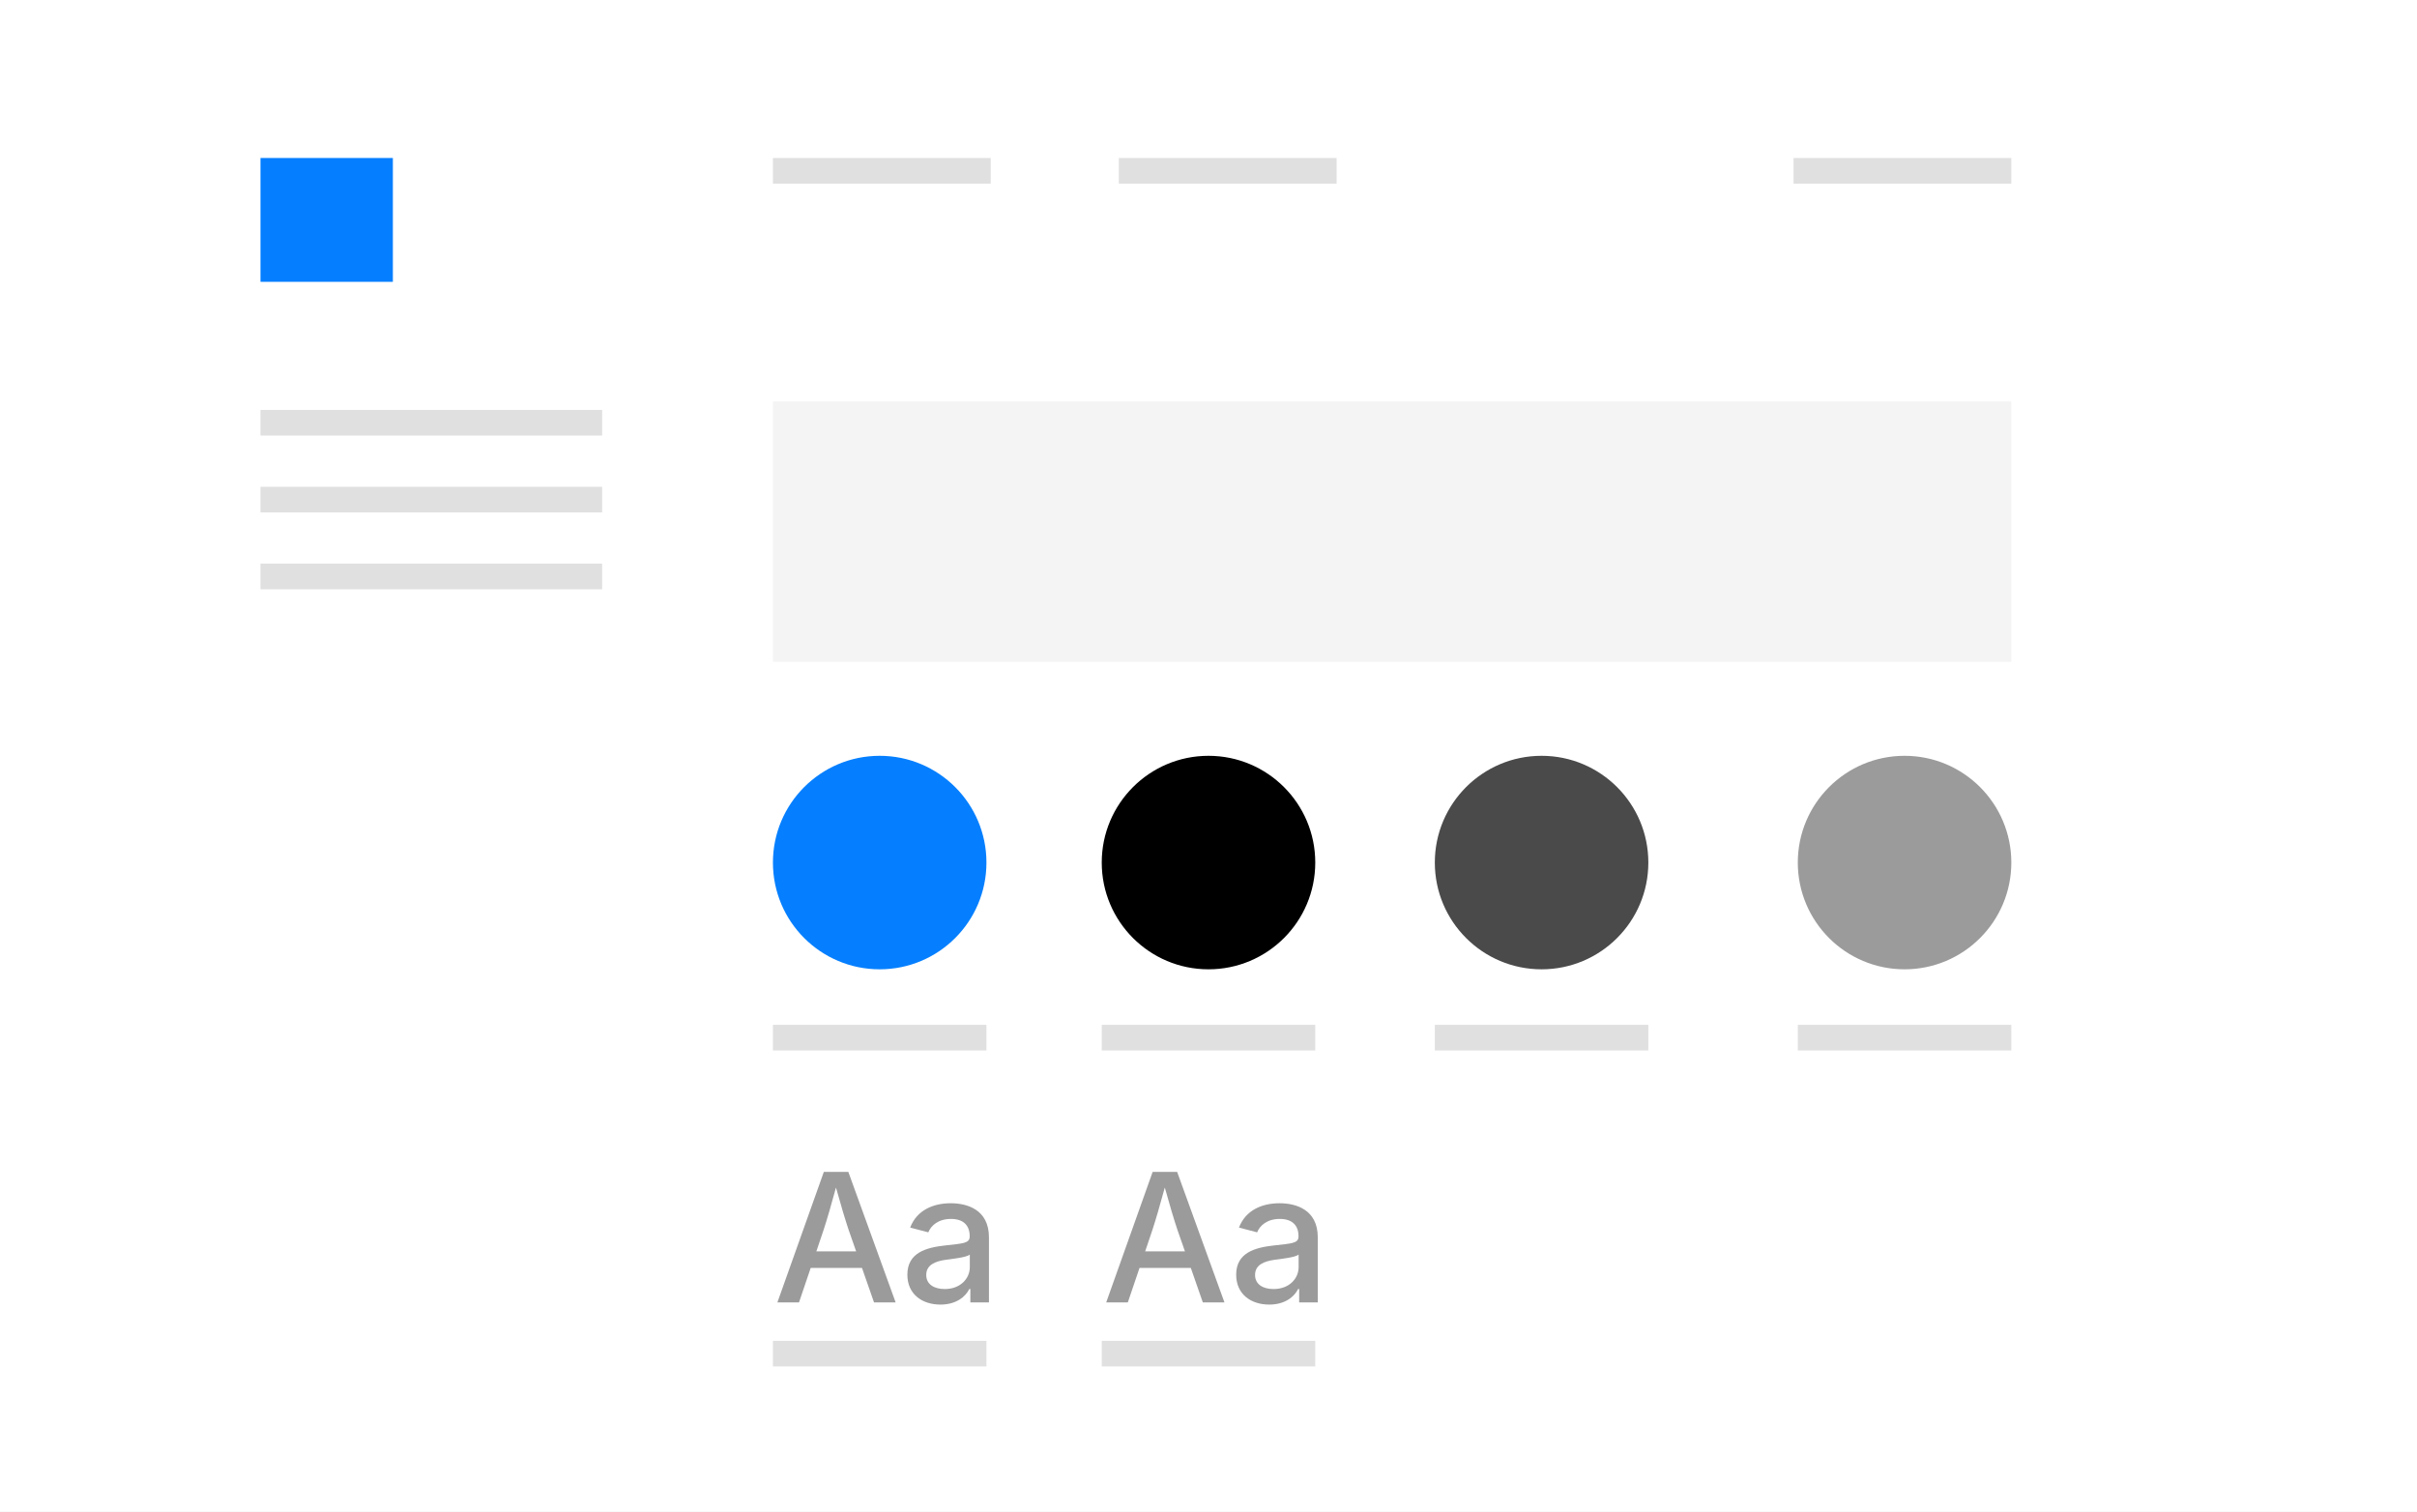
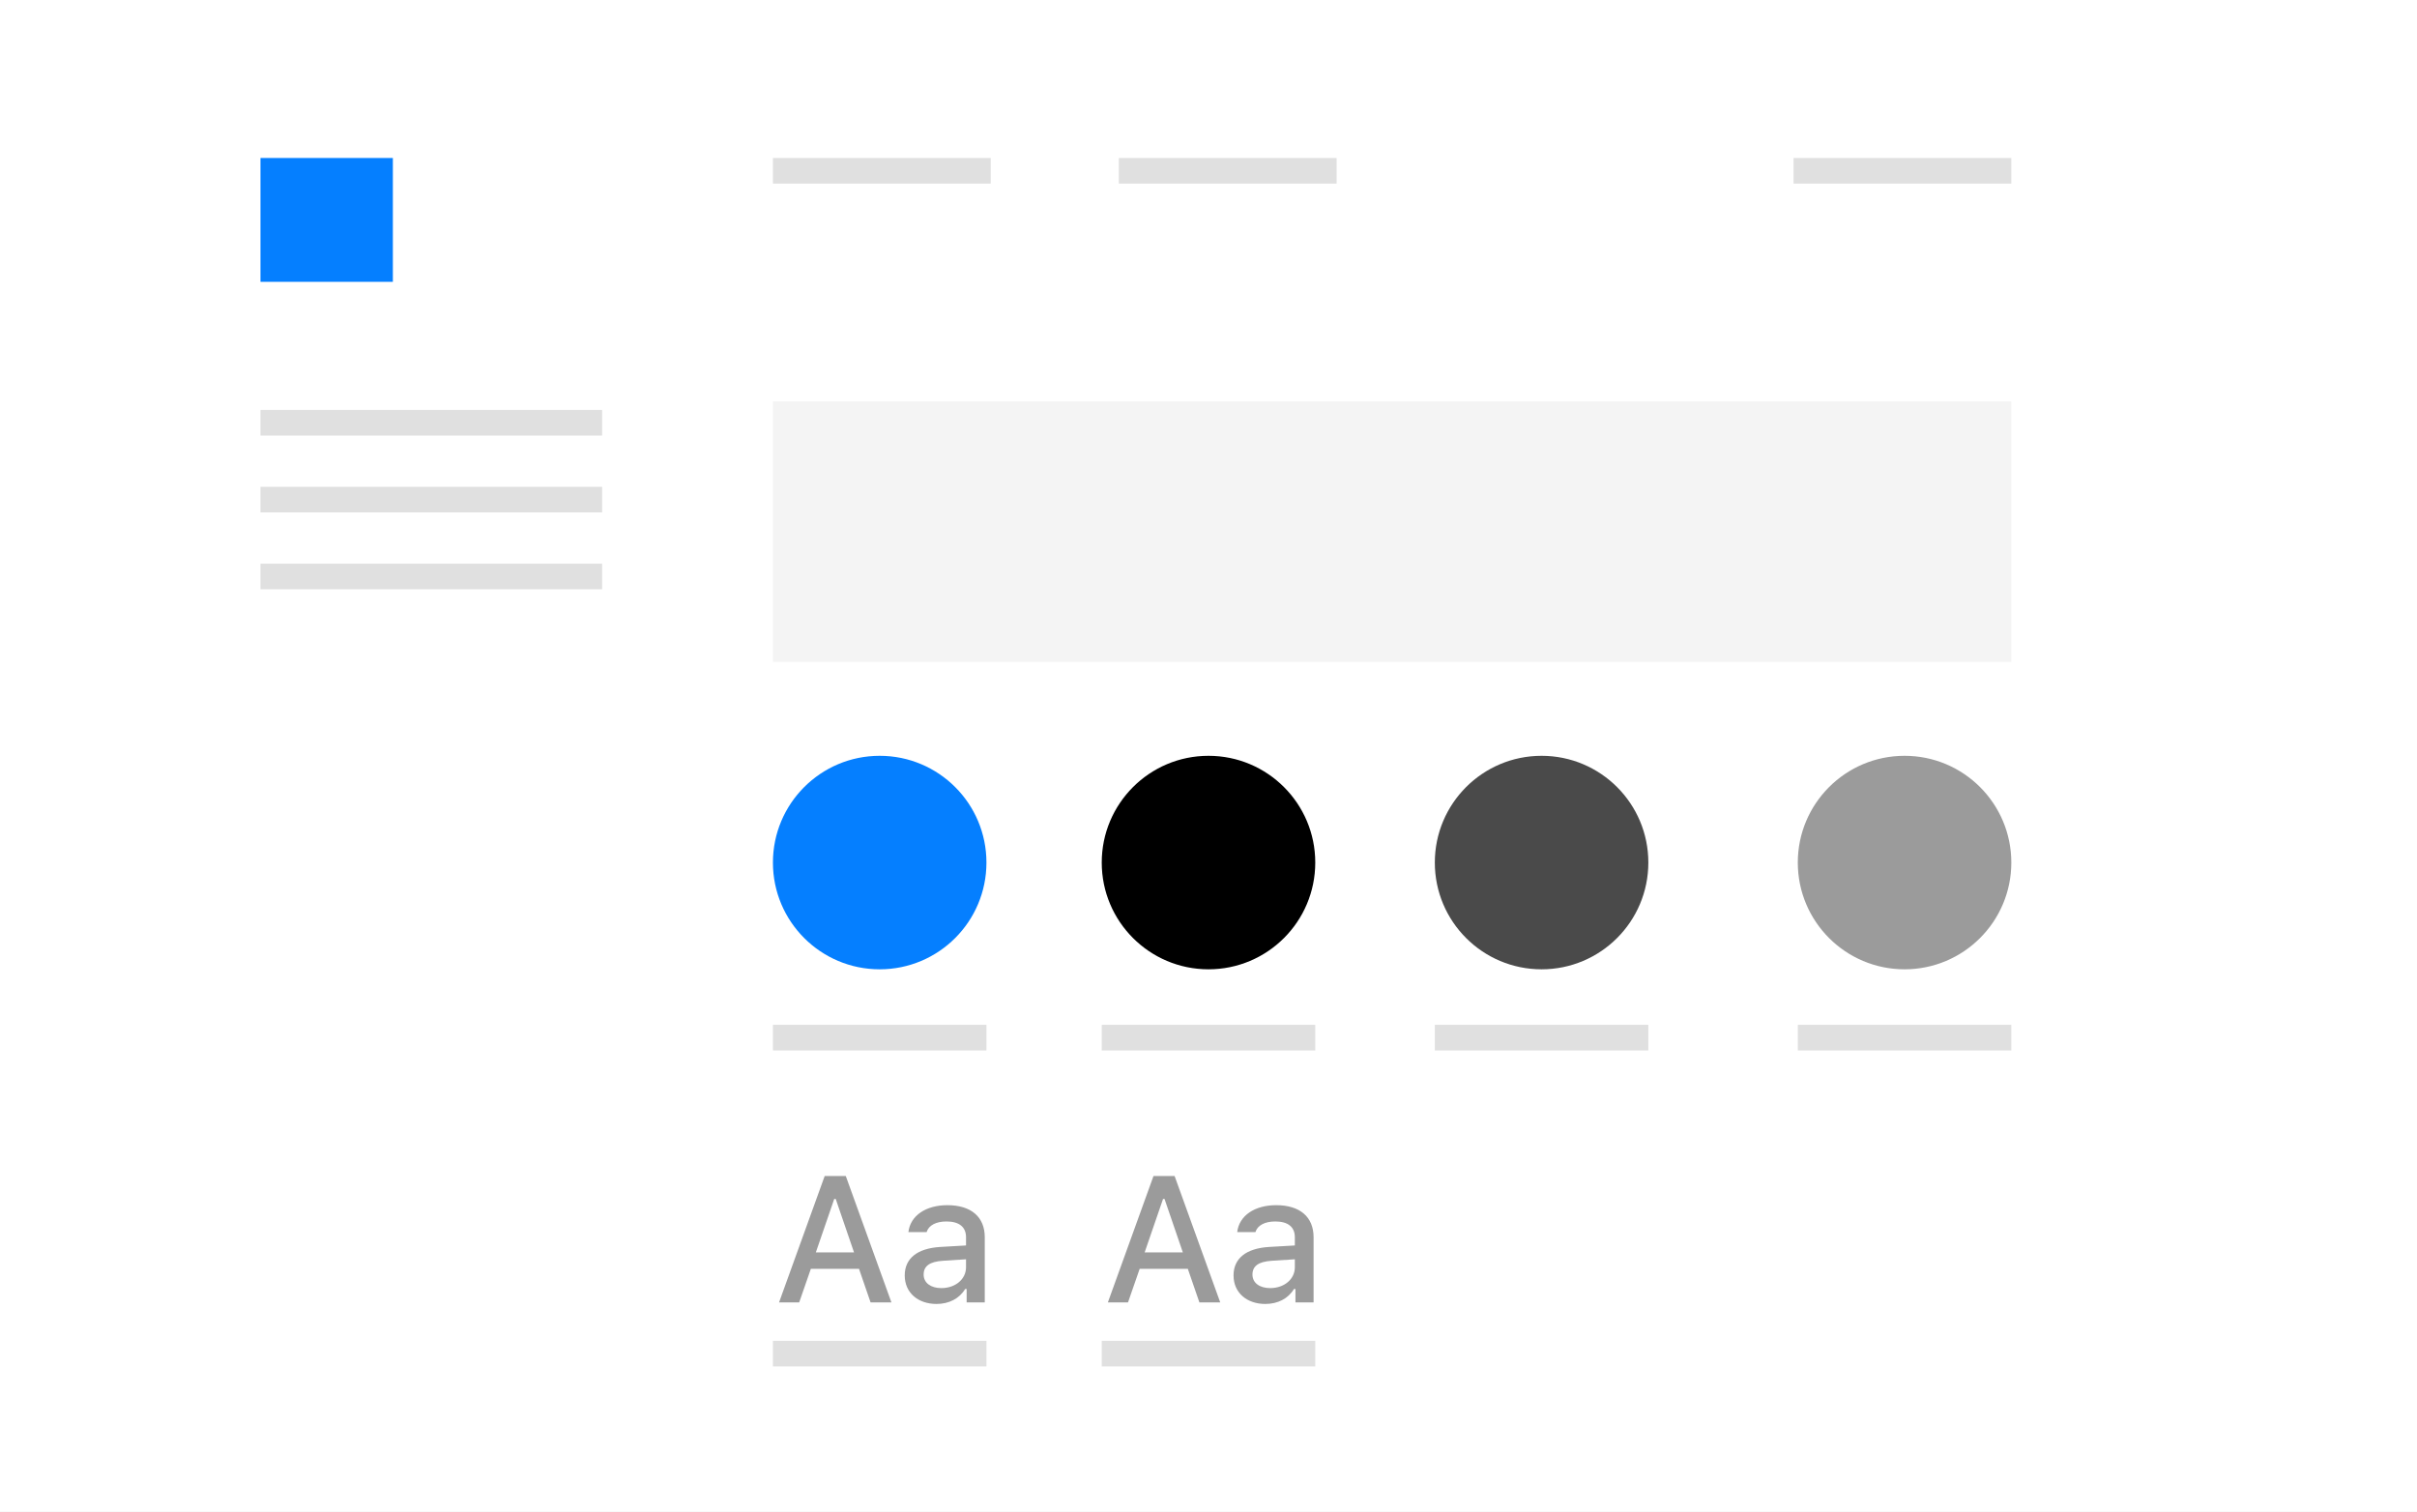
- <svg xmlns="http://www.w3.org/2000/svg" width="566px" height="354px" viewBox="0 0 566 354" version="1.1">
-   <defs />
+ <svg xmlns="http://www.w3.org/2000/svg" width="566" height="354" viewBox="0 0 566 354" version="1.1">
  <g id="Page-1" stroke="none" stroke-width="1" fill="none" fill-rule="evenodd">
-     <g id="Group-2">
-       <rect id="Rectangle-5" fill="#FFFFFF" x="0" y="0" width="566" height="354" />
+     <g id="easy-theming">
+       <rect id="Rectangle-5" fill="#FFF" fill-rule="nonzero" x="0" y="0" width="566" height="354" />
      <g id="Group-6" transform="translate(61, 37)">
-         <text id="Aa" font-family="SFProText-Semibold, SF Pro Text" font-size="42" font-weight="500" line-spacing="42" fill="#9B9B9B">
-           <tspan x="120" y="268">Aa</tspan>
-         </text>
-         <text id="Aa-Copy" font-family="SFProText-Semibold, SF Pro Text" font-size="42" font-weight="500" line-spacing="42" fill="#9B9B9B">
-           <tspan x="197" y="268">Aa</tspan>
-         </text>
-         <rect id="Rectangle-3" fill="#E0E0E0" x="0" y="59" width="80" height="6" />
-         <rect id="Rectangle-3-Copy-10" fill="#E0E0E0" x="120" y="0" width="51" height="6" />
-         <rect id="Rectangle-3-Copy-11" fill="#E0E0E0" x="201" y="0" width="51" height="6" />
-         <rect id="Rectangle-3-Copy-12" fill="#E0E0E0" x="359" y="0" width="51" height="6" />
-         <rect id="Rectangle-3-Copy-13" fill="#E0E0E0" x="120" y="277" width="50" height="6" />
-         <rect id="Rectangle-3-Copy-14" fill="#E0E0E0" x="197" y="277" width="50" height="6" />
-         <rect id="Rectangle-3-Copy-4" fill="#F4F4F4" x="120" y="57" width="290" height="61" />
-         <rect id="Rectangle-3-Copy-9" fill="#057FFF" x="0" y="0" width="31" height="29" />
-         <rect id="Rectangle-3-Copy" fill="#E0E0E0" x="0" y="77" width="80" height="6" />
-         <rect id="Rectangle-3-Copy-2" fill="#E0E0E0" x="0" y="95" width="80" height="6" />
-         <rect id="Rectangle-3-Copy-5" fill="#E0E0E0" x="120" y="203" width="50" height="6" />
-         <rect id="Rectangle-3-Copy-6" fill="#E0E0E0" x="197" y="203" width="50" height="6" />
-         <rect id="Rectangle-3-Copy-7" fill="#E0E0E0" x="275" y="203" width="50" height="6" />
-         <rect id="Rectangle-3-Copy-8" fill="#E0E0E0" x="360" y="203" width="50" height="6" />
-         <circle id="Oval-3" fill="#057FFF" cx="145" cy="165" r="25" />
-         <circle id="Oval-3-Copy" fill="#000000" cx="222" cy="165" r="25" />
-         <circle id="Oval-3-Copy-2" fill="#4A4A4A" cx="300" cy="165" r="25" />
-         <circle id="Oval-3-Copy-3" fill="#9B9B9B" cx="385" cy="165" r="25" />
+         <g id="Aa" fill="#9B9B9B">
+           <path d="M21.866,30 L19.159,22.146 L7.88,22.146 L5.152,30 L0.436,30 L11.12,0.407 L16.062,0.407 L26.747,30 L21.866,30 Z M13.355,5.78 L9.049,18.29 L17.99,18.29 L13.704,5.78 L13.355,5.78 Z M38.437,26.657 C41.759,26.657 44.22,24.545 44.22,21.776 L44.22,19.91 L38.765,20.259 C35.688,20.464 34.294,21.51 34.294,23.479 C34.294,25.488 36.037,26.657 38.437,26.657 Z M37.309,30.369 C33.002,30.369 29.864,27.765 29.864,23.684 C29.864,19.664 32.858,17.347 38.17,17.019 L44.22,16.67 L44.22,14.742 C44.22,12.384 42.661,11.051 39.646,11.051 C37.186,11.051 35.483,11.953 34.991,13.532 L30.726,13.532 C31.177,9.697 34.786,7.236 39.852,7.236 C45.45,7.236 48.608,10.025 48.608,14.742 L48.608,30 L44.363,30 L44.363,26.862 L44.015,26.862 C42.682,29.098 40.241,30.369 37.309,30.369 Z" transform="translate(121, 238)" />
+         </g>
+         <g id="Aa-Copy" transform="translate(198, 238)" fill="#9B9B9B">
+           <path d="M21.866,30 L19.159,22.146 L7.88,22.146 L5.152,30 L0.436,30 L11.12,0.407 L16.062,0.407 L26.747,30 L21.866,30 Z M13.355,5.78 L9.049,18.29 L17.99,18.29 L13.704,5.78 L13.355,5.78 Z M38.437,26.657 C41.759,26.657 44.22,24.545 44.22,21.776 L44.22,19.91 L38.765,20.259 C35.688,20.464 34.294,21.51 34.294,23.479 C34.294,25.488 36.037,26.657 38.437,26.657 Z M37.309,30.369 C33.002,30.369 29.864,27.765 29.864,23.684 C29.864,19.664 32.858,17.347 38.17,17.019 L44.22,16.67 L44.22,14.742 C44.22,12.384 42.661,11.051 39.646,11.051 C37.186,11.051 35.483,11.953 34.991,13.532 L30.726,13.532 C31.177,9.697 34.786,7.236 39.852,7.236 C45.45,7.236 48.608,10.025 48.608,14.742 L48.608,30 L44.363,30 L44.363,26.862 L44.015,26.862 C42.682,29.098 40.241,30.369 37.309,30.369 Z" id="Aa" />
+         </g>
+         <rect id="Rectangle-3" fill="#E0E0E0" fill-rule="nonzero" x="0" y="59" width="80" height="6" />
+         <rect id="Rectangle-3-Copy-10" fill="#E0E0E0" fill-rule="nonzero" x="120" y="0" width="51" height="6" />
+         <rect id="Rectangle-3-Copy-11" fill="#E0E0E0" fill-rule="nonzero" x="201" y="0" width="51" height="6" />
+         <rect id="Rectangle-3-Copy-12" fill="#E0E0E0" fill-rule="nonzero" x="359" y="0" width="51" height="6" />
+         <rect id="Rectangle-3-Copy-13" fill="#E0E0E0" fill-rule="nonzero" x="120" y="277" width="50" height="6" />
+         <rect id="Rectangle-3-Copy-14" fill="#E0E0E0" fill-rule="nonzero" x="197" y="277" width="50" height="6" />
+         <rect id="Rectangle-3-Copy-4" fill="#F4F4F4" fill-rule="nonzero" x="120" y="57" width="290" height="61" />
+         <rect id="Rectangle-3-Copy-9" fill="#057FFF" fill-rule="nonzero" x="0" y="0" width="31" height="29" />
+         <rect id="Rectangle-3-Copy" fill="#E0E0E0" fill-rule="nonzero" x="0" y="77" width="80" height="6" />
+         <rect id="Rectangle-3-Copy-2" fill="#E0E0E0" fill-rule="nonzero" x="0" y="95" width="80" height="6" />
+         <rect id="Rectangle-3-Copy-5" fill="#E0E0E0" fill-rule="nonzero" x="120" y="203" width="50" height="6" />
+         <rect id="Rectangle-3-Copy-6" fill="#E0E0E0" fill-rule="nonzero" x="197" y="203" width="50" height="6" />
+         <rect id="Rectangle-3-Copy-7" fill="#E0E0E0" fill-rule="nonzero" x="275" y="203" width="50" height="6" />
+         <rect id="Rectangle-3-Copy-8" fill="#E0E0E0" fill-rule="nonzero" x="360" y="203" width="50" height="6" />
+         <circle id="Oval-3" fill="#057FFF" fill-rule="nonzero" cx="145" cy="165" r="25" />
+         <circle id="Oval-3-Copy" fill="#000" fill-rule="nonzero" cx="222" cy="165" r="25" />
+         <circle id="Oval-3-Copy-2" fill="#4A4A4A" fill-rule="nonzero" cx="300" cy="165" r="25" />
+         <circle id="Oval-3-Copy-3" fill="#9B9B9B" fill-rule="nonzero" cx="385" cy="165" r="25" />
      </g>
    </g>
  </g>
</svg>
